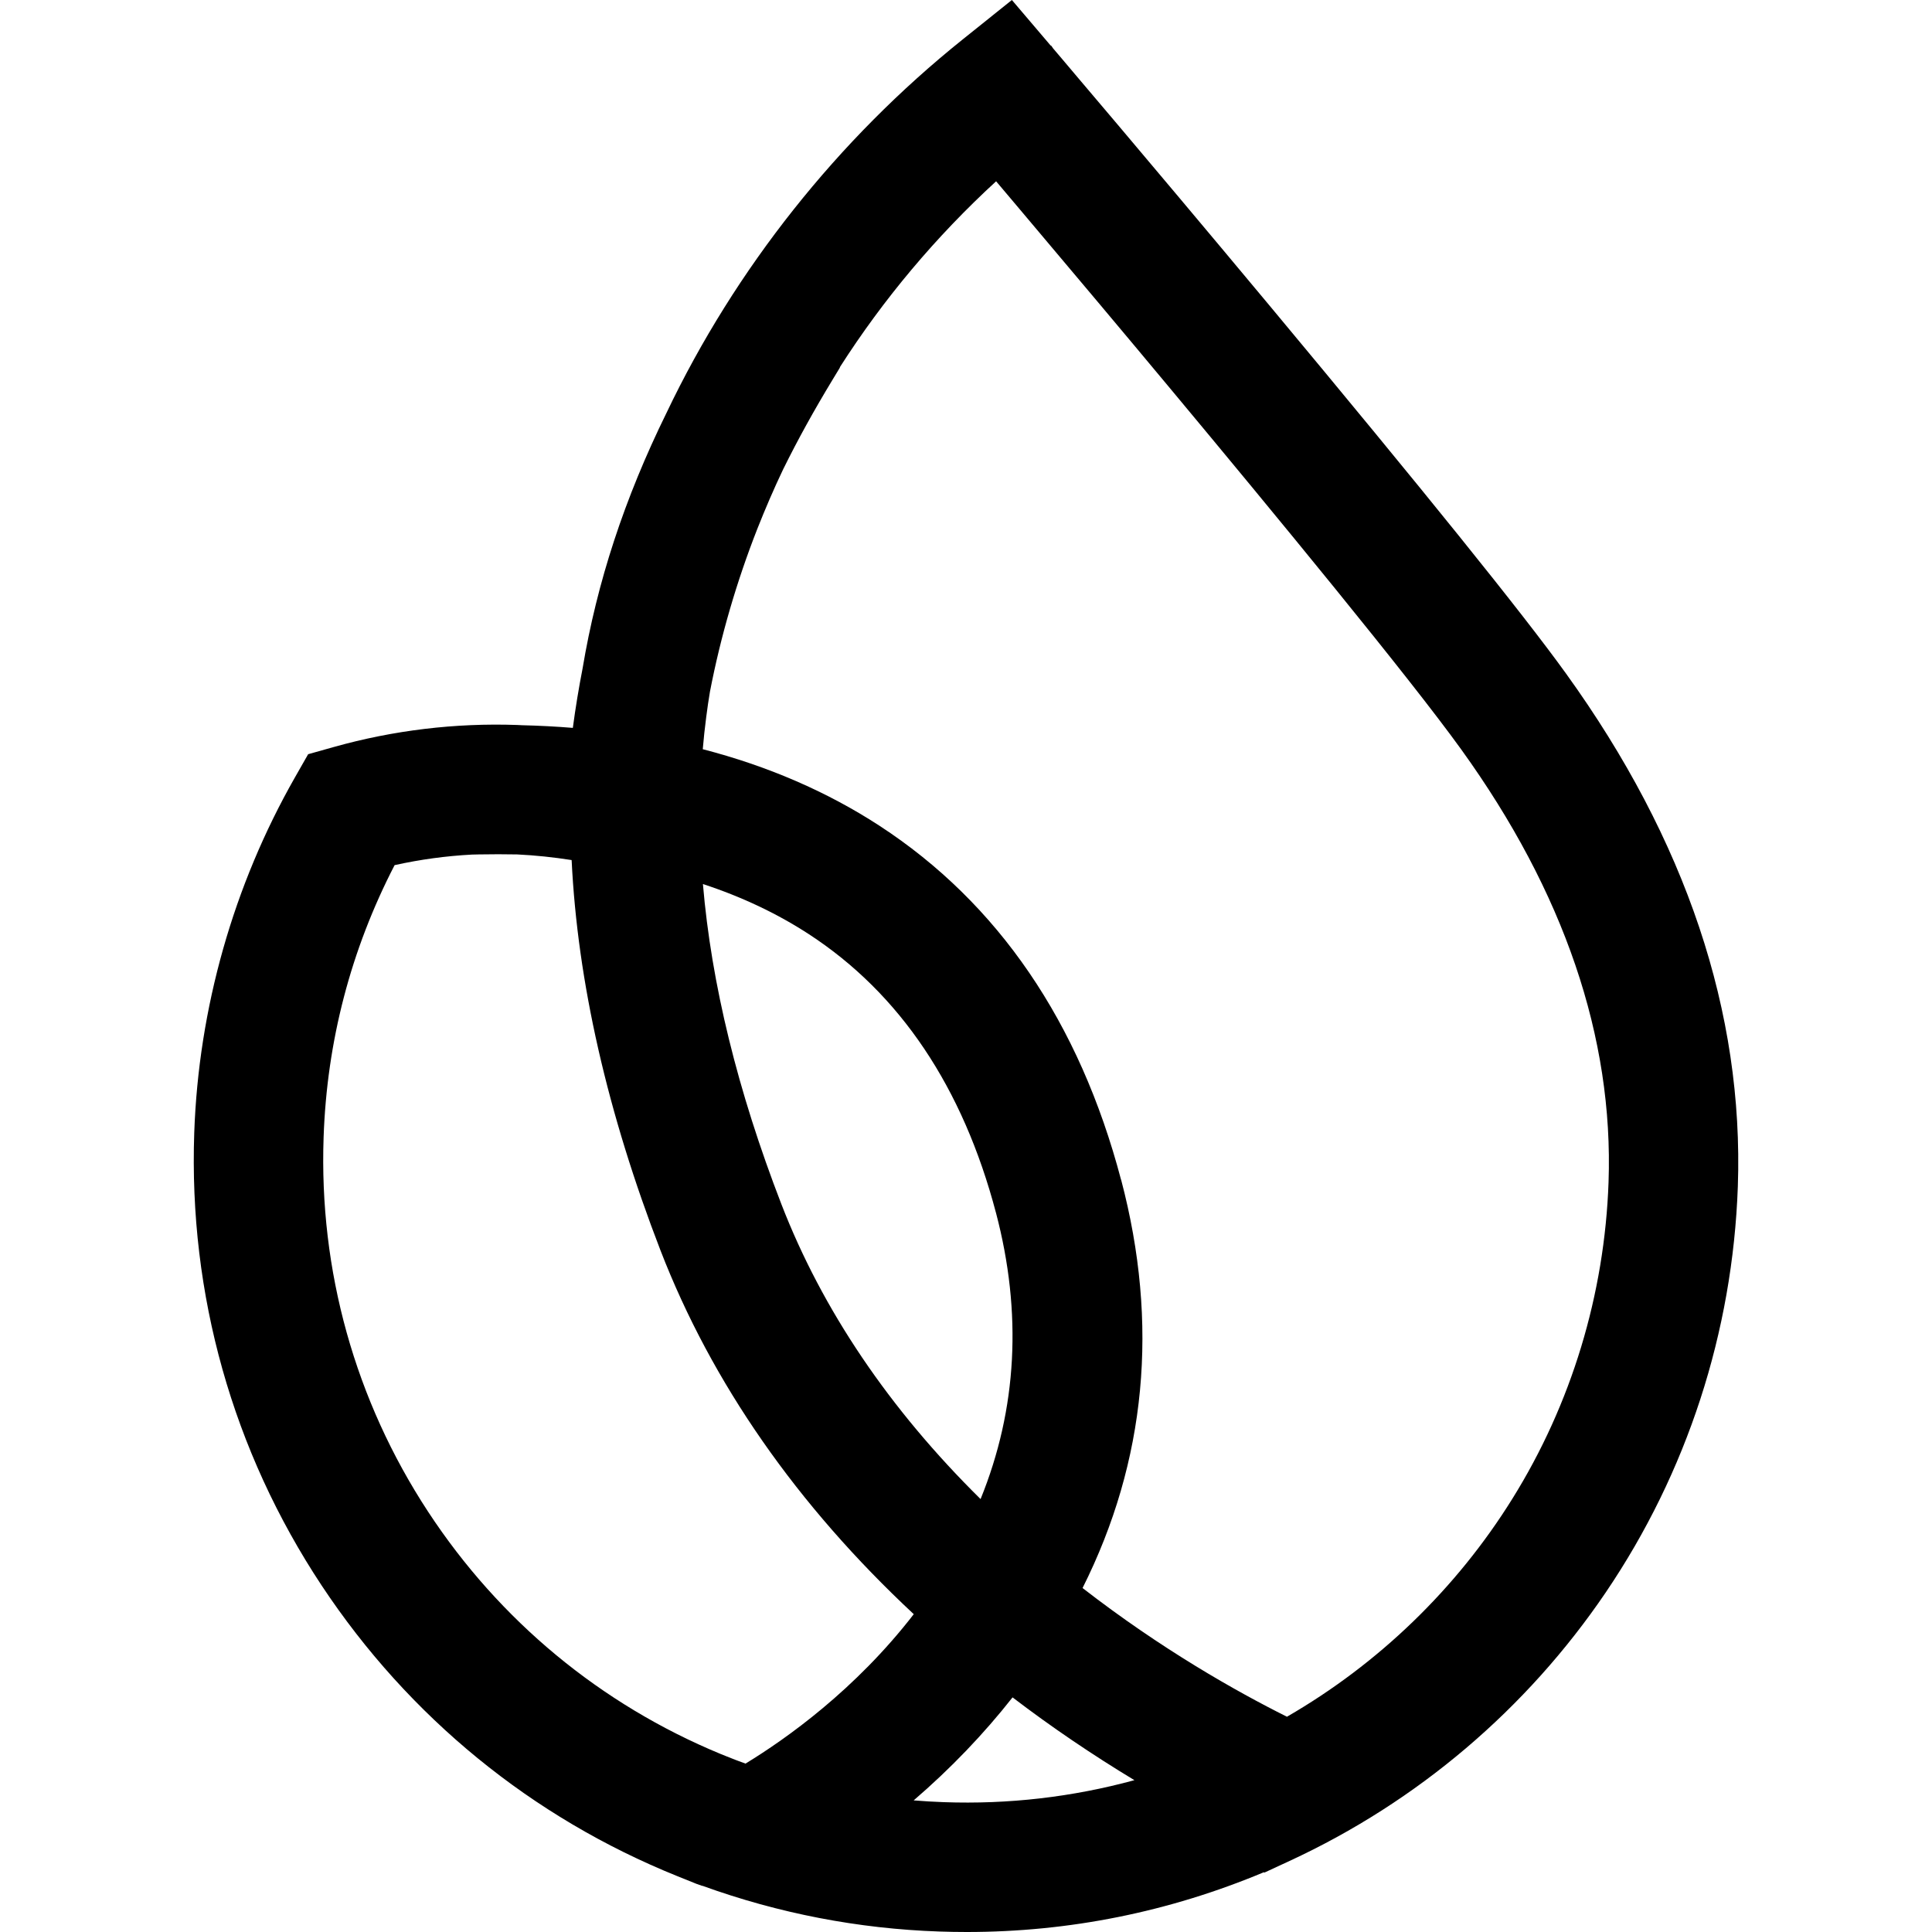
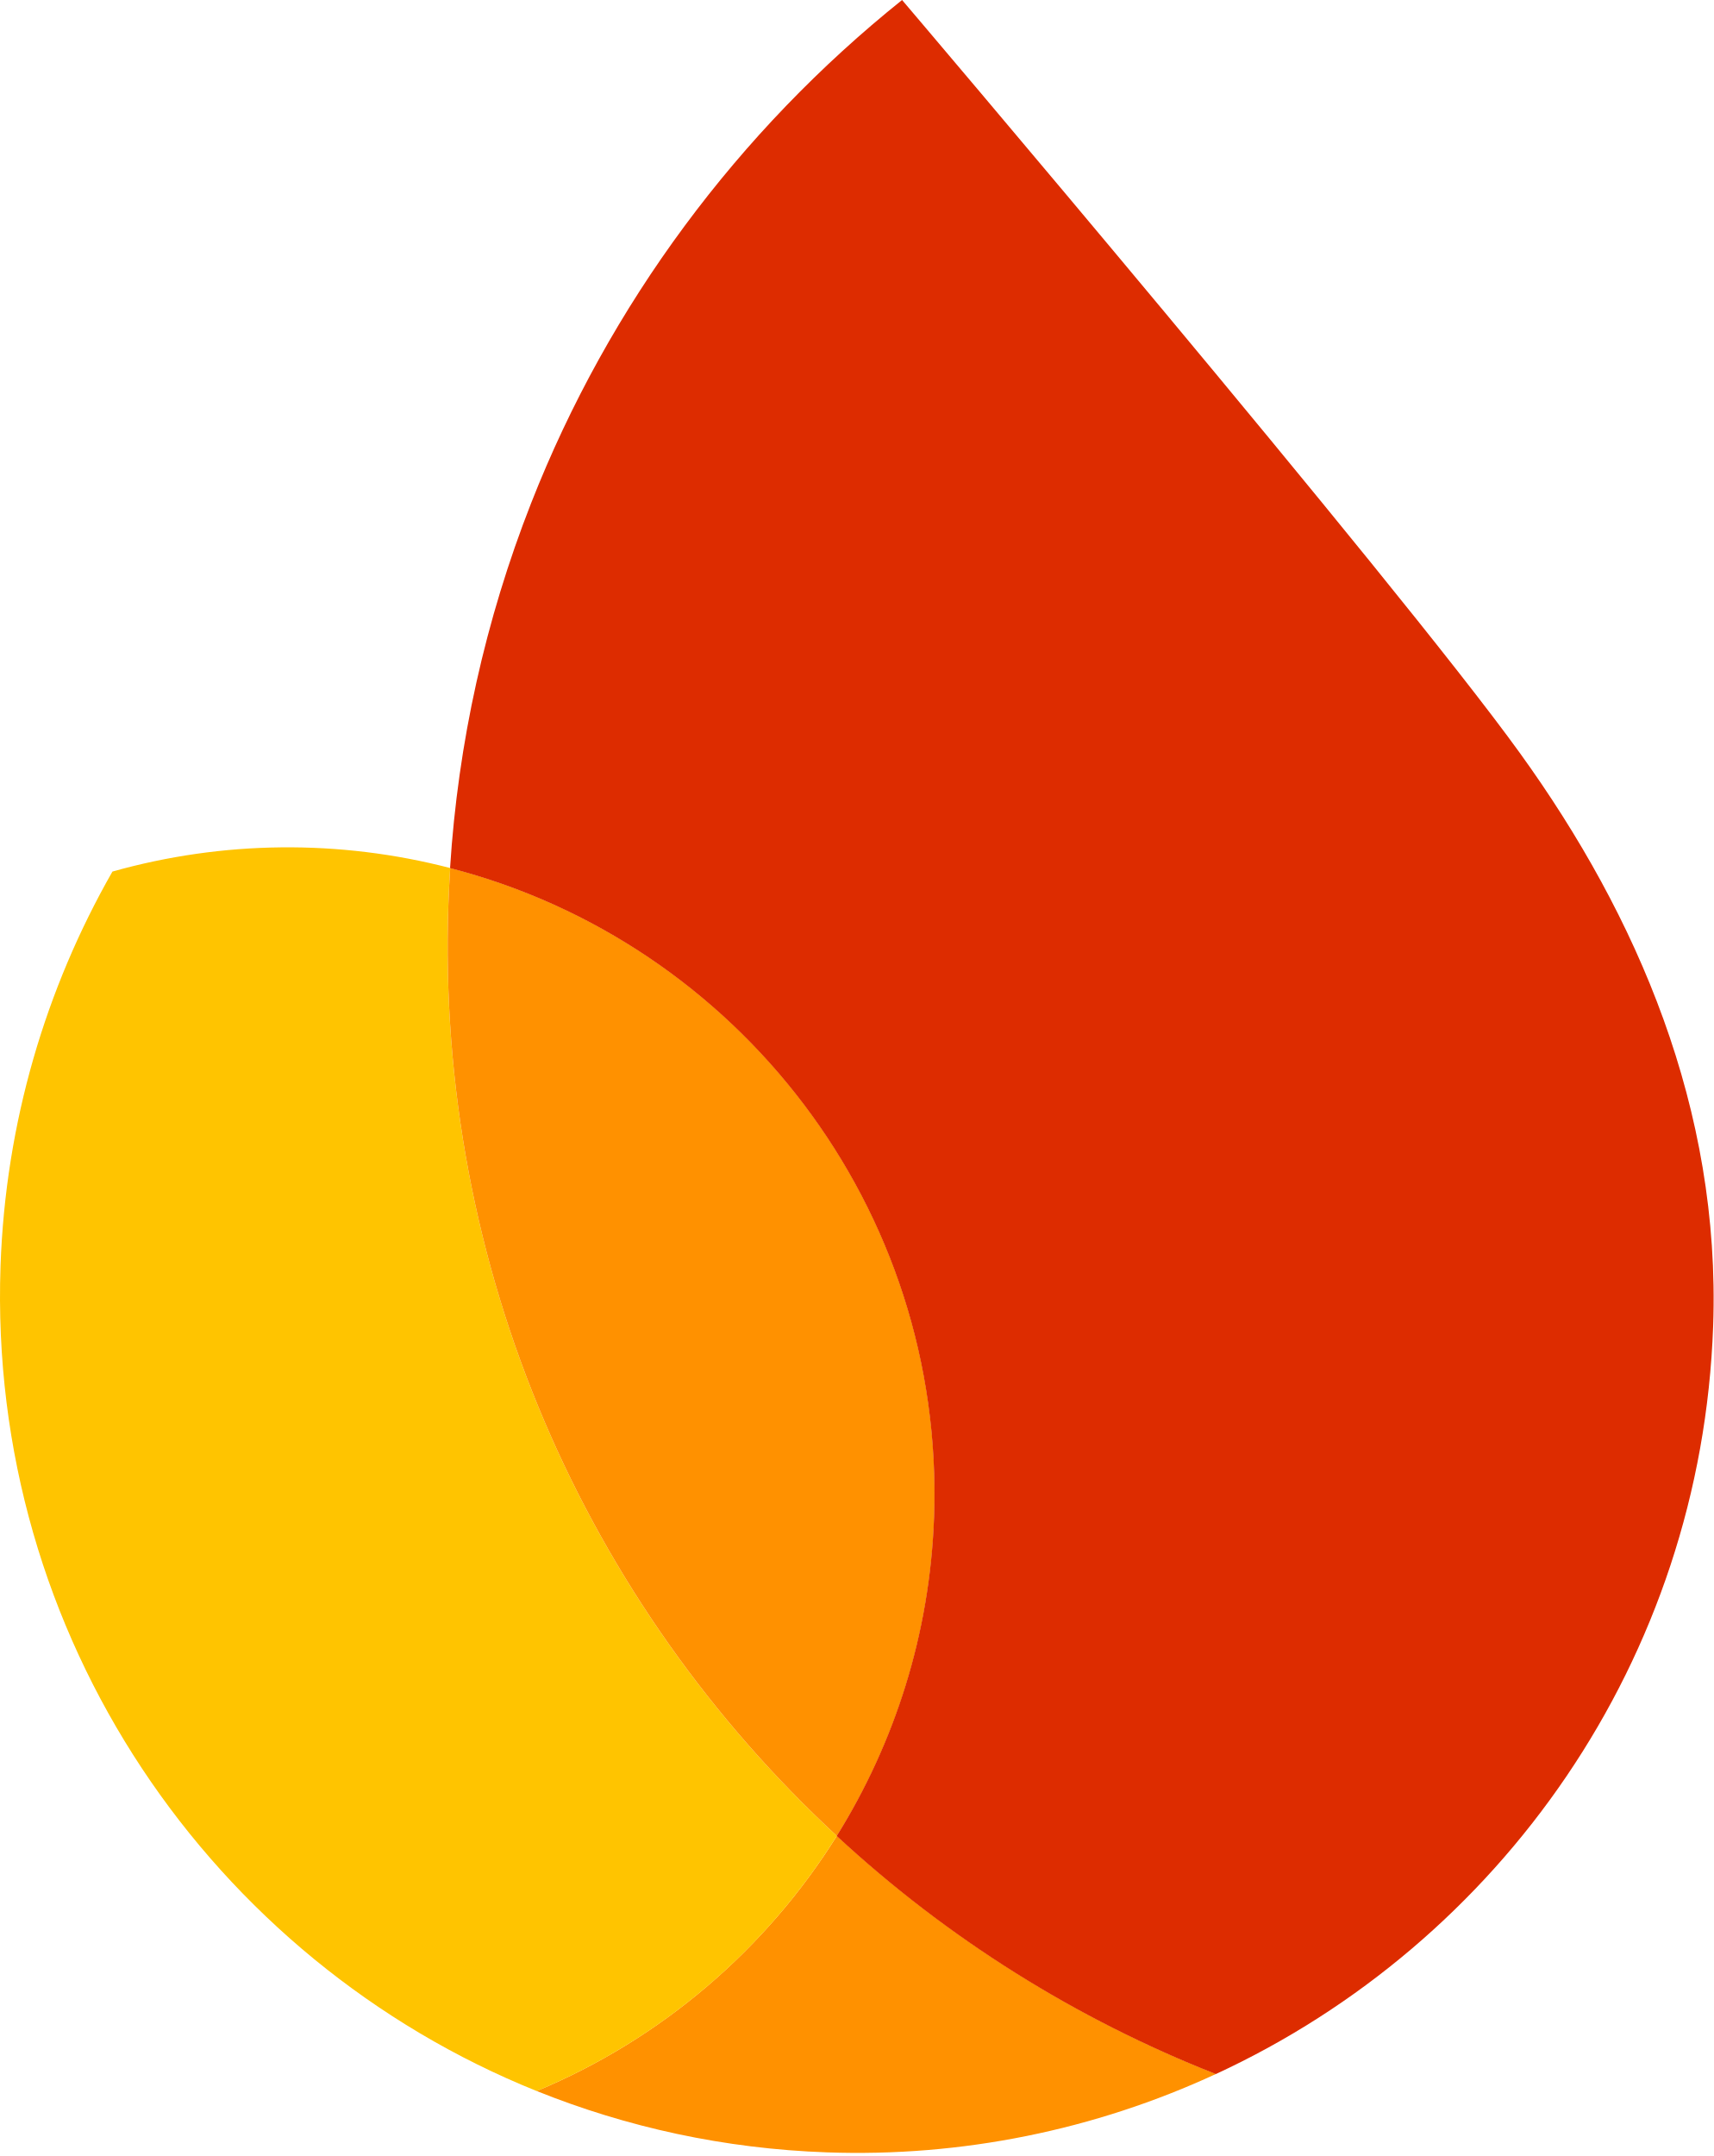
- <svg xmlns="http://www.w3.org/2000/svg" role="img" viewBox="0 0 24 24">
-   <path d="M 19.455 8.369 c -.538 -.748 -1.778 -2.285 -3.681 -4.569 -.826 -.991 -1.535 -1.832 -1.884 -2.245 a 146 146 0 0 0 -.488 -.576 l -.207 -.245 -.113 -.133 -.022 -.032 -.01 -.005 L 12.57 0 l -.609 .488 c -1.555 1.246 -2.828 2.851 -3.681 4.64 -.523 1.064 -.864 2.105 -1.043 3.176 -.047 .241 -.088 .489 -.121 .738 -.209 -.017 -.421 -.028 -.632 -.033 -.018 -.001 -.035 -.002 -.059 -.003 a 7.46 7.46 0 0 0 -2.28 .274 l -.317 .089 -.163 .286 c -.765 1.342 -1.198 2.869 -1.252 4.416 -.07 2.01 .477 3.954 1.583 5.625 1.082 1.633 2.61 2.882 4.42 3.611 l .236 .095 .071 .025 .003 -.001 a 9.59 9.59 0 0 0 2.941 .568 q .171 .006 .342 .006 c 1.273 0 2.513 -.249 3.69 -.742 l .008 .004 .313 -.145 a 9.63 9.63 0 0 0 3.927 -3.335 c 1.01 -1.49 1.577 -3.234 1.641 -5.042 .075 -2.161 -.643 -4.304 -2.133 -6.371 m -7.083 6.695 c .328 1.244 .264 2.44 -.191 3.558 -1.135 -1.12 -1.967 -2.352 -2.475 -3.665 -.543 -1.404 -.87 -2.74 -.974 -3.975 .48 .157 .922 .366 1.315 .622 1.132 .737 1.914 1.902 2.325 3.461 z m .207 6.022 c .482 .368 .99 .712 1.513 1.028 -.771 .21 -1.565 .302 -2.369 .273 a 8 8 0 0 1 -.373 -.022 c .458 -.394 .869 -.823 1.228 -1.279 z m 1.347 -6.431 c -.516 -1.957 -1.527 -3.437 -3.002 -4.398 -.647 -.421 -1.385 -.741 -2.194 -.95 .011 -.134 .026 -.268 .043 -.4 .014 -.113 .03 -.216 .046 -.313 .133 -.689 .332 -1.37 .589 -2.025 .099 -.25 .206 -.499 .321 -.74 l .004 -.008 c .177 -.358 .376 -.719 .61 -1.105 l .092 -.152 -.003 -.001 c .544 -.851 1.197 -1.627 1.942 -2.311 l .288 .341 c .672 .796 1.304 1.548 1.878 2.237 1.291 1.549 2.966 3.583 3.612 4.48 1.277 1.771 1.893 3.579 1.83 5.375 -.049 1.395 -.461 2.755 -1.195 3.933 -.694 1.116 -1.661 2.05 -2.8 2.708 -.636 -.318 -1.559 -.839 -2.539 -1.599 .79 -1.575 .952 -3.28 .479 -5.072 z m -2.575 5.397 c -.725 .939 -1.587 1.55 -2.09 1.856 -.081 -.029 -.163 -.06 -.243 -.093 l -.065 -.026 c -1.49 -.616 -2.747 -1.656 -3.635 -3.01 -.907 -1.384 -1.356 -2.993 -1.298 -4.653 .041 -1.19 .338 -2.327 .882 -3.379 .316 -.07 .638 -.114 .96 -.131 l .084 -.002 c .162 -.003 .324 -.003 .478 0 .227 .011 .454 .035 .677 .07 .073 1.513 .445 3.145 1.105 4.852 .637 1.644 1.694 3.162 3.144 4.515 z" />
+ <svg xmlns="http://www.w3.org/2000/svg" viewBox="0 0 256 322">
+   <path fill="#ff9100" d="M 80.18 312.295 c 13.455 5.414 28.05 8.628 43.376 9.163 a 127.5 127.5 0 0 0 58.098 -11.71 c -21.145 -8.307 -40.294 -20.455 -56.638 -35.56 c -10.594 16.963 -26.263 30.36 -44.835 38.107" />
+   <path fill="#ffc400" d="M 125.013 274.193 c -37.307 -34.504 -59.939 -84.444 -58.026 -139.218 c .062 -1.78 .156 -3.557 .266 -5.334 a 96.63 96.63 0 0 0 -50.456 .528 C 6.838 147.614 .828 167.63 .079 189.069 C -1.853 244.403 31.632 292.75 80.178 312.3 c 18.572 -7.747 34.24 -21.13 44.835 -38.107" />
+   <path fill="#ff9100" d="M 125.015 274.191 c 8.674 -13.88 13.933 -30.154 14.545 -47.687 c 1.61 -46.12 -29.394 -85.794 -72.306 -96.865 c -.11 1.777 -.203 3.555 -.265 5.334 c -1.913 54.775 20.719 104.714 58.026 139.218" />
+   <path fill="#dd2c00" d="M 134.761 0 c -24.44 19.58 -43.738 45.396 -55.414 75.136 a 180.5 180.5 0 0 0 -12.113 54.515 c 42.912 11.07 73.917 50.745 72.306 96.865 c -.612 17.532 -5.887 33.79 -14.545 47.687 a 180.7 180.7 0 0 0 56.637 35.56 c 42.441 -19.618 72.553 -61.833 74.297 -111.764 c 1.129 -32.351 -11.3 -61.184 -28.864 -85.521 C 208.517 86.738 134.76 0 134.76 0" />
</svg>
